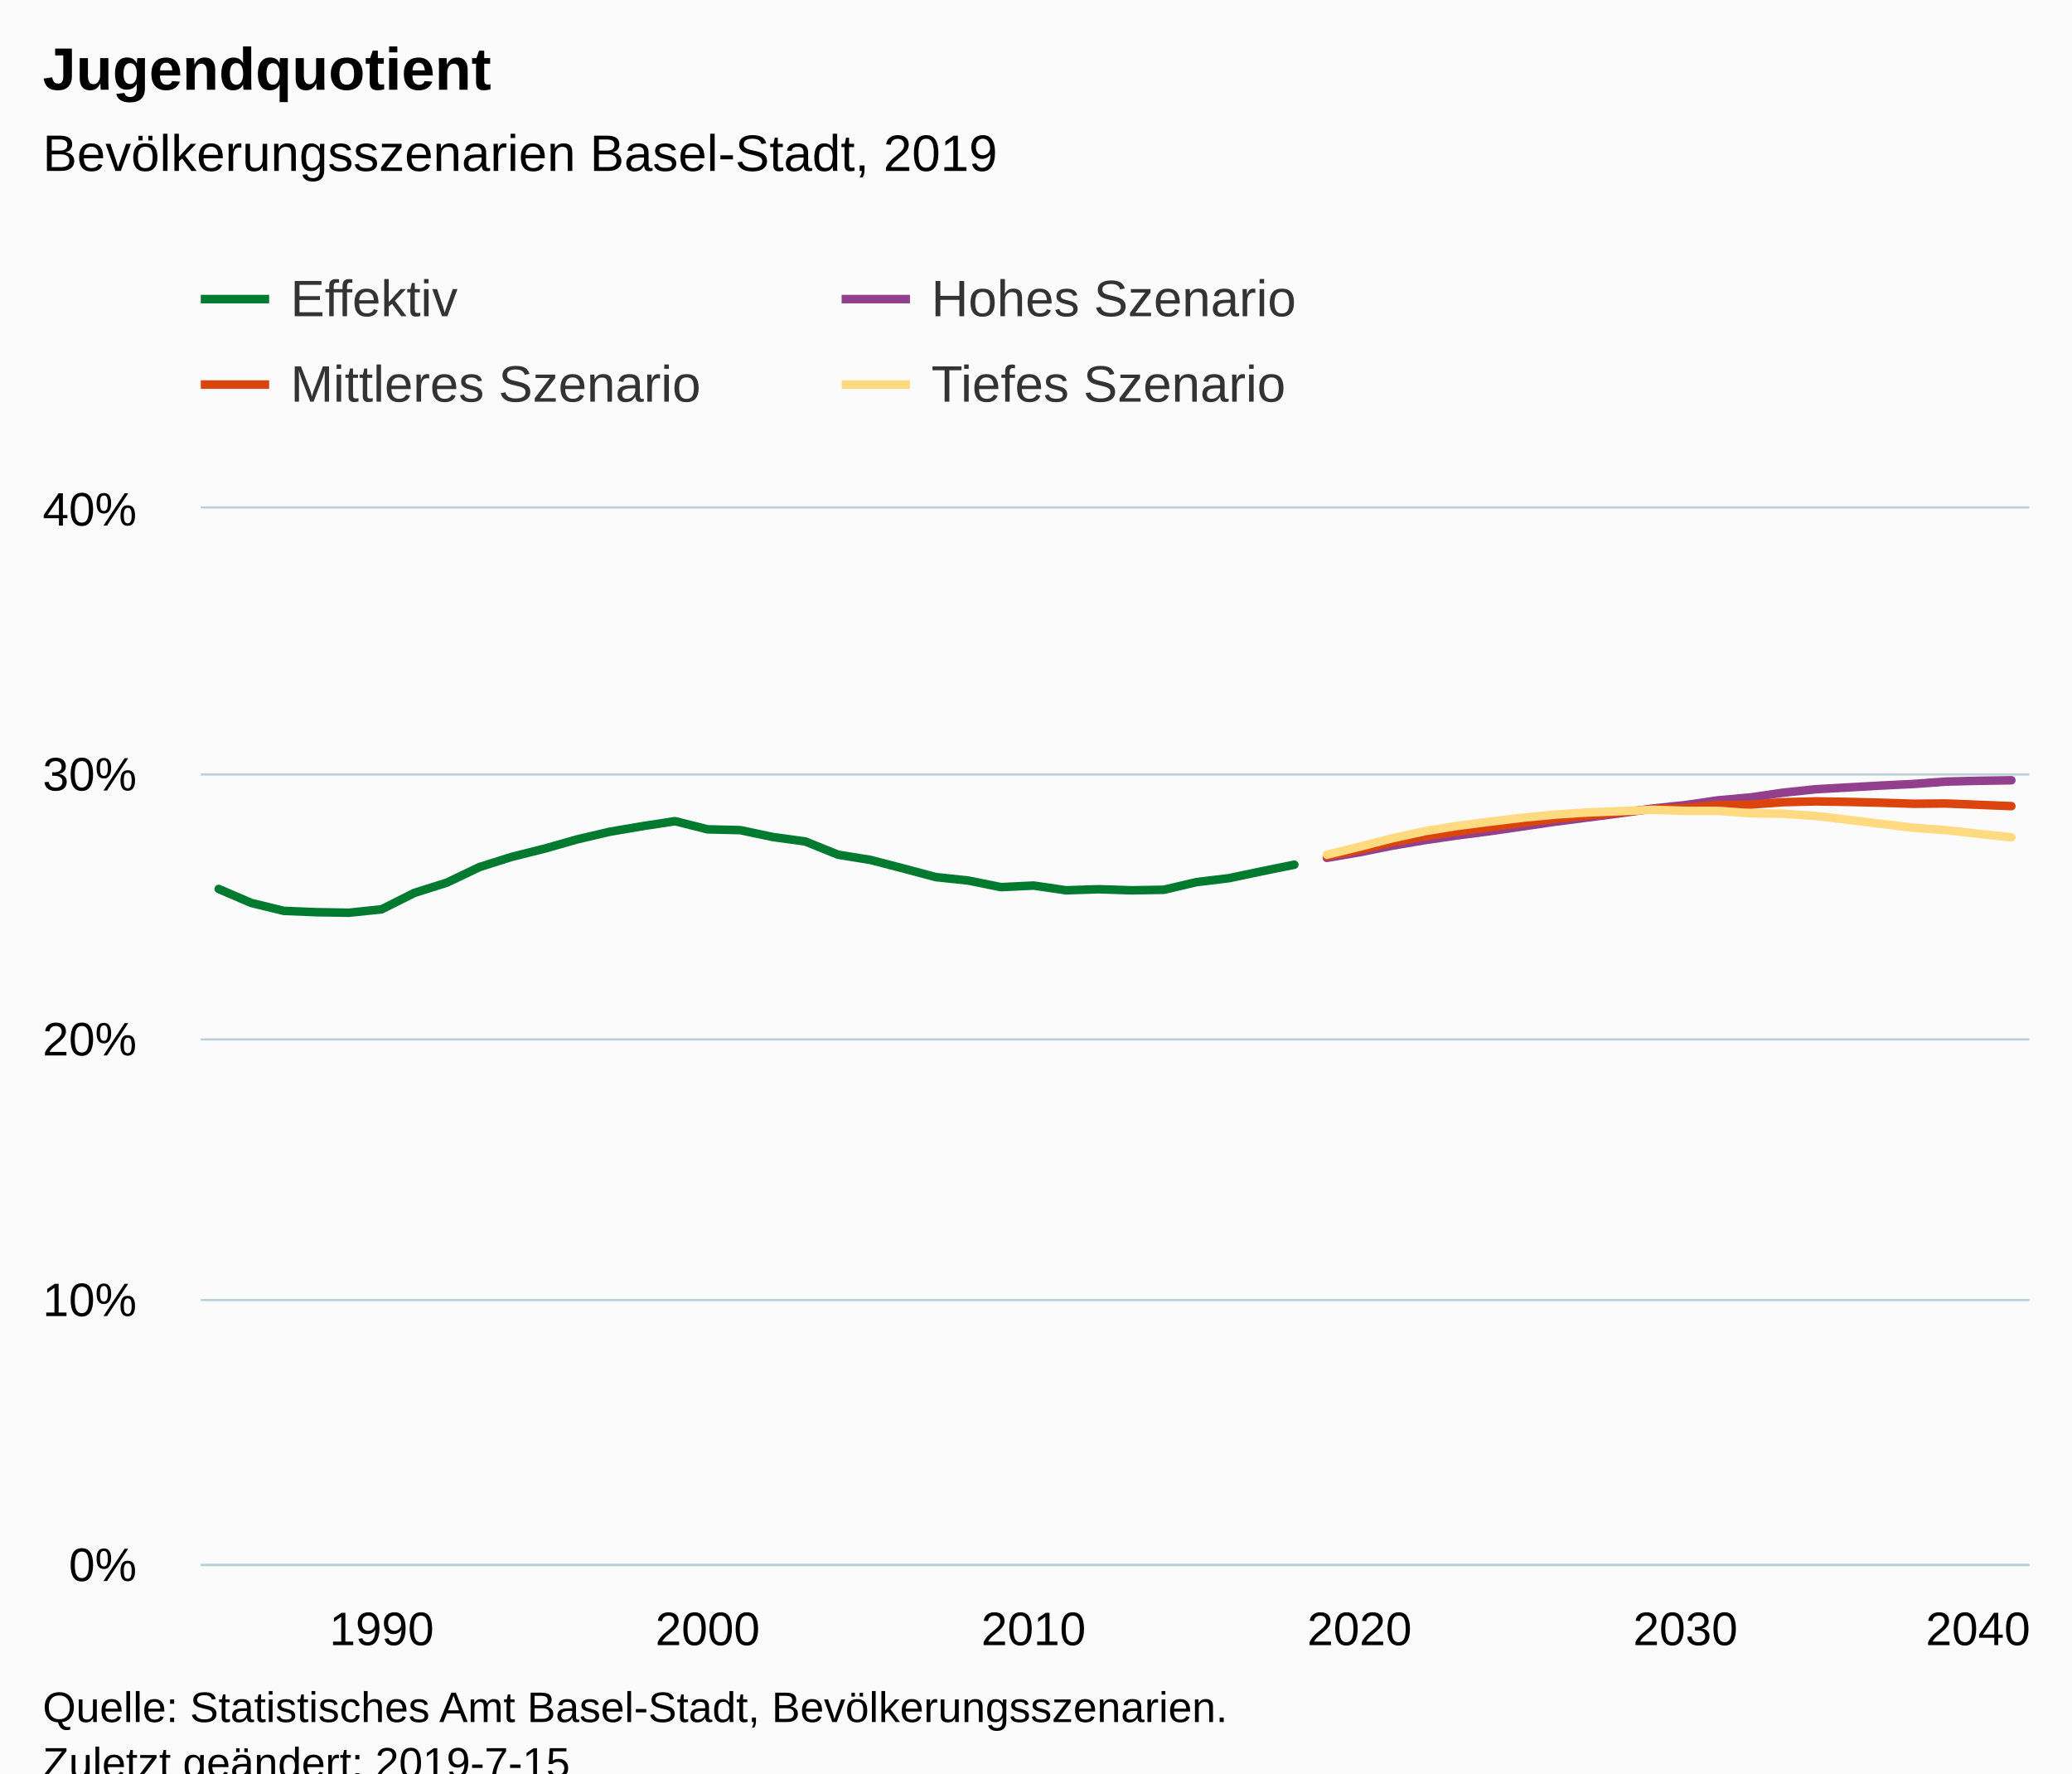
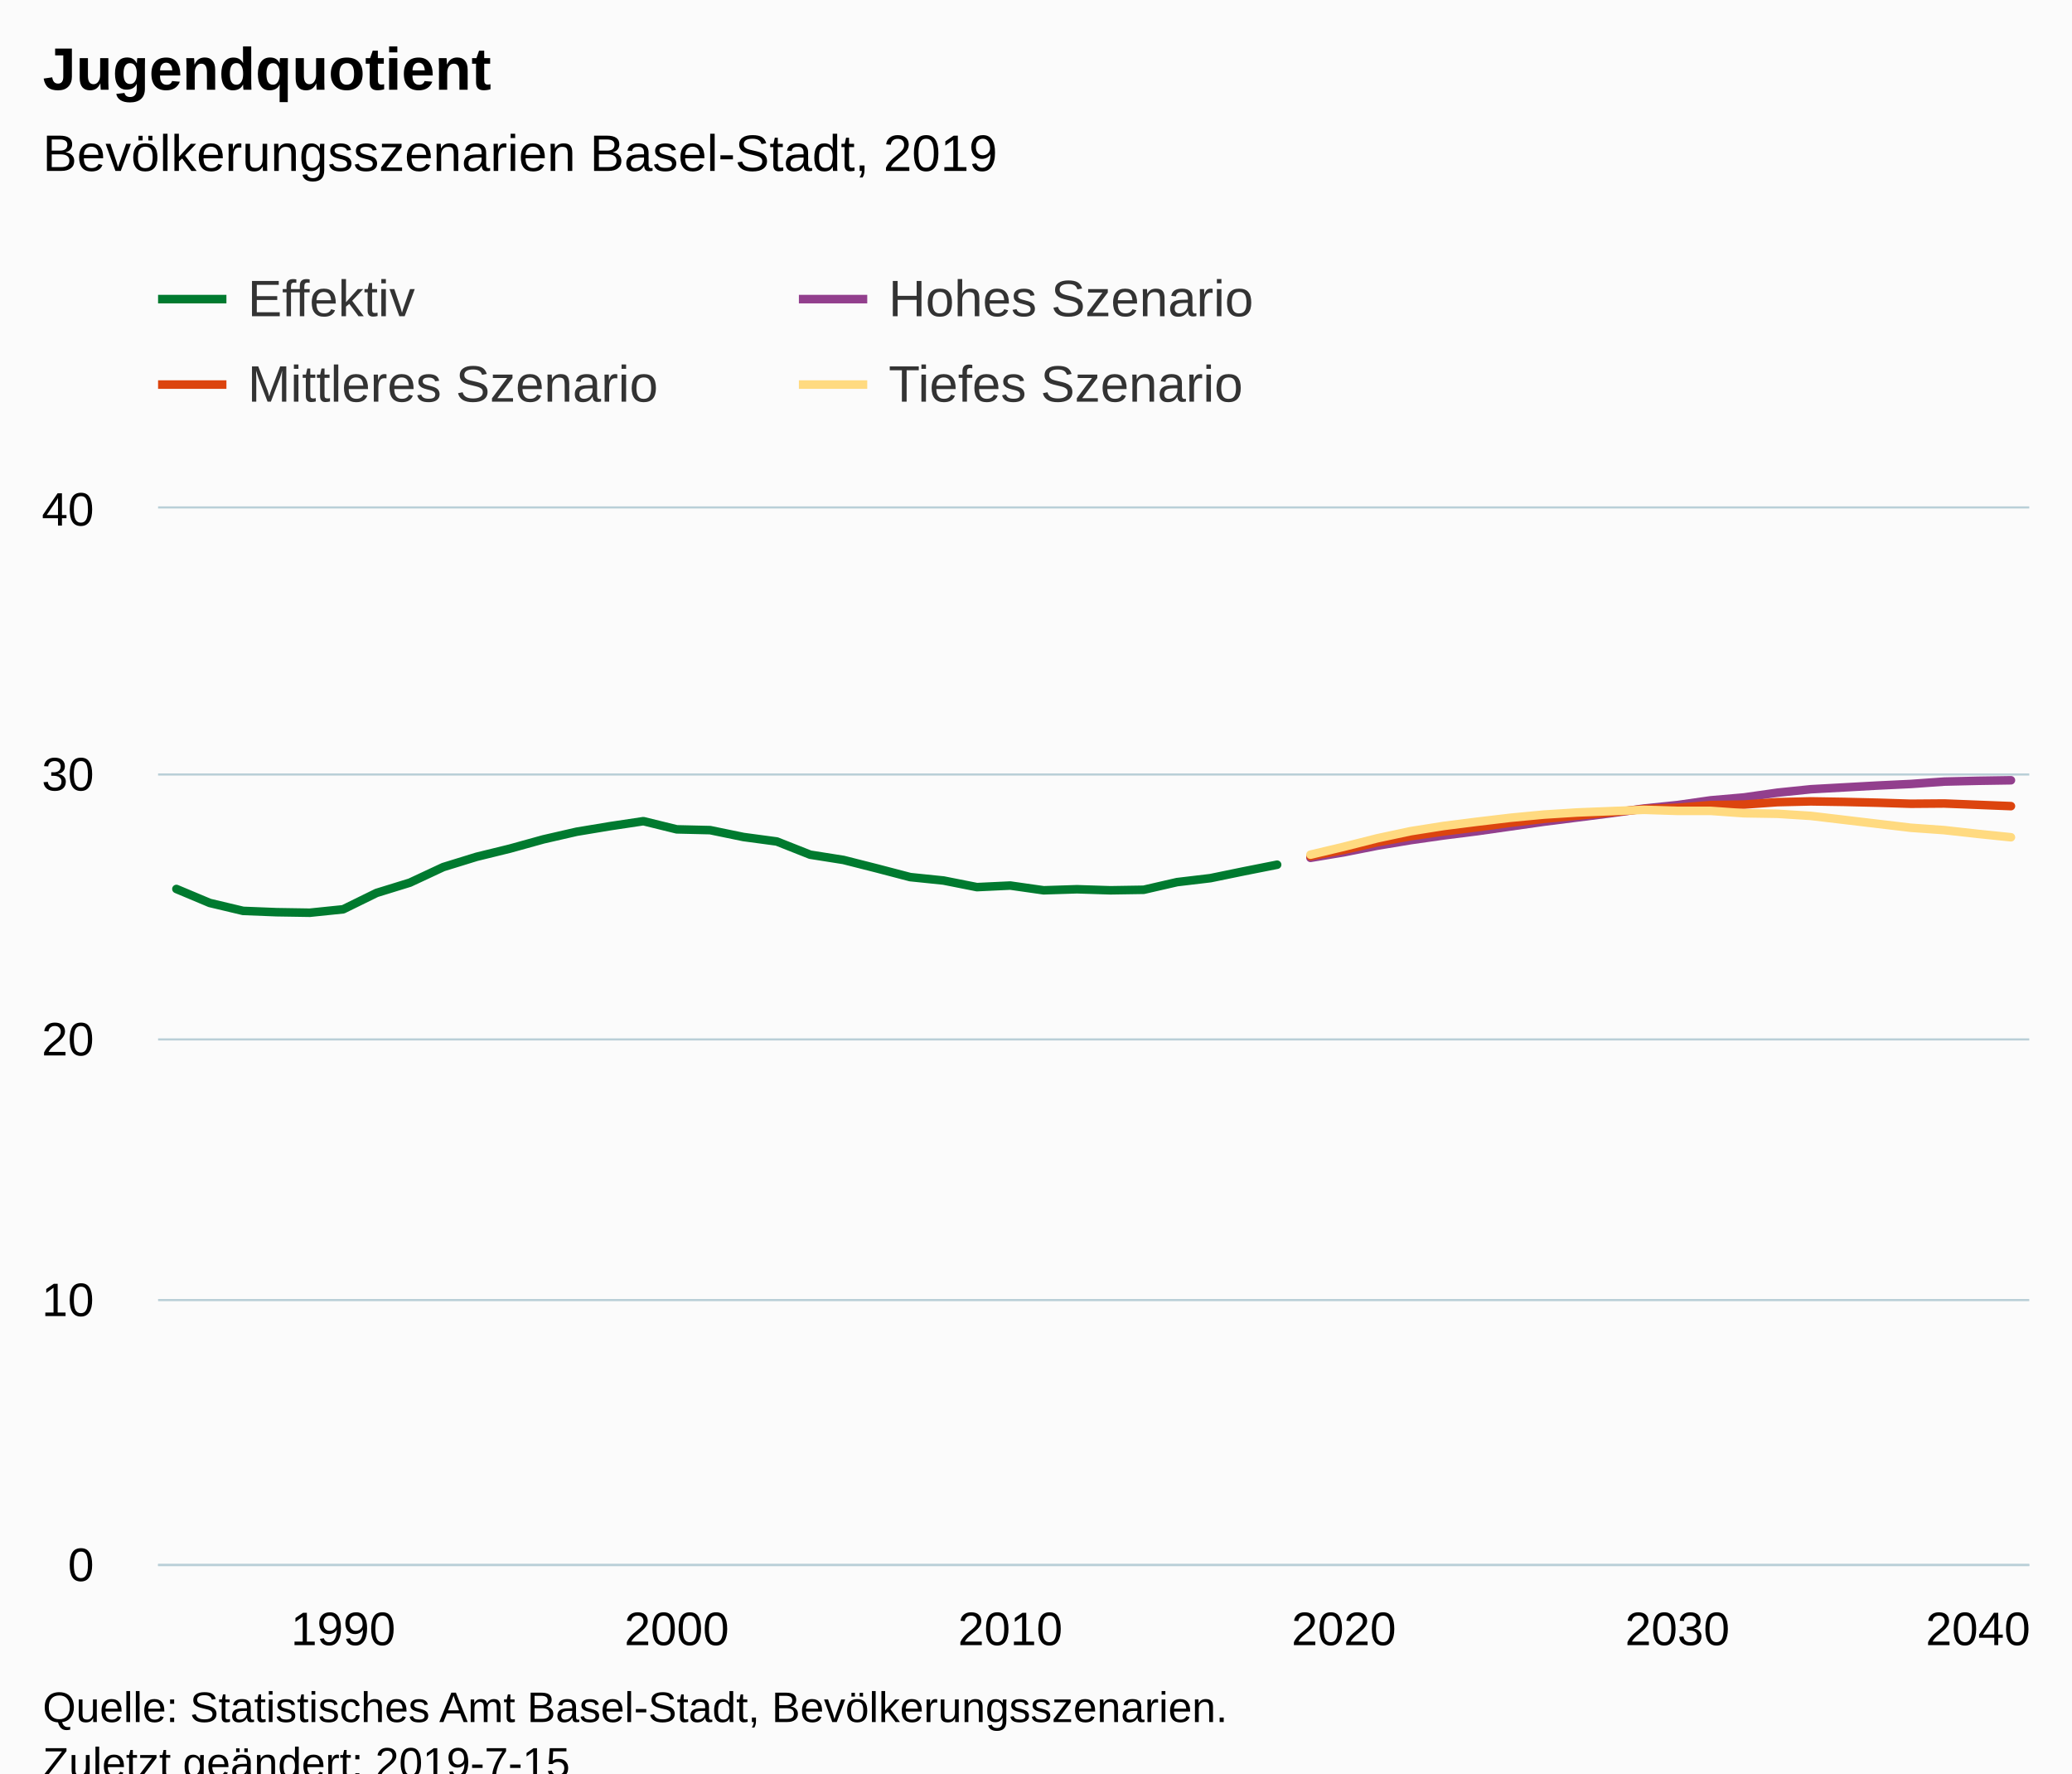
<svg xmlns="http://www.w3.org/2000/svg" version="1.1" class="highcharts-root" style="font-family:Arial;font-size:12px;" viewBox="0 0 485 415">
  <defs>
-     <clipPath id="highcharts-zqzzq7n-6">
-       <rect x="0" y="0" width="428" height="247" fill="none" />
+     <clipPath id="highcharts-tzd4bib-6">
+       <rect x="0" y="0" width="438" height="247" fill="none" />
    </clipPath>
-     <clipPath id="highcharts-zqzzq7n-7">
-       <rect x="0" y="0" width="428" height="247" fill="none" />
+     <clipPath id="highcharts-tzd4bib-7">
+       <rect x="0" y="0" width="438" height="247" fill="none" />
    </clipPath>
  </defs>
  <rect fill="#fbfbfb" class="highcharts-background" x="0" y="0" width="485" height="428" rx="0" ry="0" />
-   <rect fill="none" class="highcharts-plot-background" x="47" y="119" width="428" height="247" />
+   <rect fill="none" class="highcharts-plot-background" x="37" y="119" width="438" height="247" />
  <g class="highcharts-pane-group" data-z-index="0" />
  <g class="highcharts-grid highcharts-xaxis-grid " data-z-index="1">
-     <path fill="none" data-z-index="1" class="highcharts-grid-line" d="M 88.5 119 L 88.5 366" opacity="1" />
-     <path fill="none" data-z-index="1" class="highcharts-grid-line" d="M 165.5 119 L 165.5 366" opacity="1" />
-     <path fill="none" data-z-index="1" class="highcharts-grid-line" d="M 241.5 119 L 241.5 366" opacity="1" />
-     <path fill="none" data-z-index="1" class="highcharts-grid-line" d="M 317.5 119 L 317.5 366" opacity="1" />
-     <path fill="none" data-z-index="1" class="highcharts-grid-line" d="M 394.5 119 L 394.5 366" opacity="1" />
+     <path fill="none" data-z-index="1" class="highcharts-grid-line" d="M 79.5 119 L 79.5 366" opacity="1" />
+     <path fill="none" data-z-index="1" class="highcharts-grid-line" d="M 157.5 119 L 157.5 366" opacity="1" />
+     <path fill="none" data-z-index="1" class="highcharts-grid-line" d="M 235.5 119 L 235.5 366" opacity="1" />
+     <path fill="none" data-z-index="1" class="highcharts-grid-line" d="M 314.5 119 L 314.5 366" opacity="1" />
+     <path fill="none" data-z-index="1" class="highcharts-grid-line" d="M 392.5 119 L 392.5 366" opacity="1" />
    <path fill="none" data-z-index="1" class="highcharts-grid-line" d="M 470.5 119 L 470.5 366" opacity="1" />
  </g>
  <g class="highcharts-grid highcharts-yaxis-grid " data-z-index="1">
-     <path fill="none" stroke="#B9CFD7" stroke-width="0.5" data-z-index="1" class="highcharts-grid-line" d="M 47 366.25 L 475 366.25" opacity="1" />
-     <path fill="none" stroke="#B9CFD7" stroke-width="0.5" data-z-index="1" class="highcharts-grid-line" d="M 47 304.25 L 475 304.25" opacity="1" />
-     <path fill="none" stroke="#B9CFD7" stroke-width="0.5" data-z-index="1" class="highcharts-grid-line" d="M 47 243.25 L 475 243.25" opacity="1" />
-     <path fill="none" stroke="#B9CFD7" stroke-width="0.5" data-z-index="1" class="highcharts-grid-line" d="M 47 181.25 L 475 181.25" opacity="1" />
-     <path fill="none" stroke="#B9CFD7" stroke-width="0.5" data-z-index="1" class="highcharts-grid-line" d="M 47 118.75 L 475 118.75" opacity="1" />
+     <path fill="none" stroke="#B9CFD7" stroke-width="0.5" data-z-index="1" class="highcharts-grid-line" d="M 37 366.25 L 475 366.25" opacity="1" />
+     <path fill="none" stroke="#B9CFD7" stroke-width="0.5" data-z-index="1" class="highcharts-grid-line" d="M 37 304.25 L 475 304.25" opacity="1" />
+     <path fill="none" stroke="#B9CFD7" stroke-width="0.5" data-z-index="1" class="highcharts-grid-line" d="M 37 243.25 L 475 243.25" opacity="1" />
+     <path fill="none" stroke="#B9CFD7" stroke-width="0.5" data-z-index="1" class="highcharts-grid-line" d="M 37 181.25 L 475 181.25" opacity="1" />
+     <path fill="none" stroke="#B9CFD7" stroke-width="0.5" data-z-index="1" class="highcharts-grid-line" d="M 37 118.75 L 475 118.75" opacity="1" />
  </g>
-   <rect fill="none" class="highcharts-plot-border" data-z-index="1" x="47" y="119" width="428" height="247" />
+   <rect fill="none" class="highcharts-plot-border" data-z-index="1" x="37" y="119" width="438" height="247" />
  <g class="highcharts-axis highcharts-xaxis " data-z-index="2">
-     <path fill="none" class="highcharts-axis-line" stroke="#B9CFD7" stroke-width="0.5" data-z-index="7" d="M 47 366.25 L 475 366.25" />
+     <path fill="none" class="highcharts-axis-line" stroke="#B9CFD7" stroke-width="0.5" data-z-index="7" d="M 37 366.25 L 475 366.25" />
  </g>
  <g class="highcharts-axis highcharts-yaxis " data-z-index="2">
-     <path fill="none" class="highcharts-axis-line" data-z-index="7" d="M 47 119 L 47 366" />
+     <path fill="none" class="highcharts-axis-line" data-z-index="7" d="M 37 119 L 37 366" />
  </g>
  <g class="highcharts-series-group" data-z-index="3">
-     <g data-z-index="0.1" class="highcharts-series highcharts-series-0 highcharts-line-series " transform="translate(47,119) scale(1 1)" clip-path="url(#highcharts-zqzzq7n-7)">
-       <path fill="none" d="M 4.196 89.043 L 11.825 92.316 L 19.455 94.169 L 27.084 94.477 L 34.713 94.601 L 42.342 93.798 L 49.971 89.97 L 57.601 87.561 L 65.23 83.918 L 72.859 81.51 L 80.488 79.596 L 88.118 77.434 L 95.747 75.644 L 103.376 74.347 L 111.005 73.174 L 118.635 75.088 L 126.264 75.273 L 133.893 76.879 L 141.522 77.929 L 149.152 81.016 L 156.781 82.251 L 164.41 84.227 L 172.039 86.265 L 179.668 87.067 L 187.298 88.611 L 194.927 88.241 L 202.556 89.352 L 210.185 89.105 L 217.815 89.352 L 225.444 89.229 L 233.073 87.438 L 240.702 86.512 L 248.332 84.906 L 255.961 83.362" class="highcharts-graph" data-z-index="1" stroke="#007A2F" stroke-width="2" stroke-linejoin="round" stroke-linecap="round" />
+     <g data-z-index="0.1" class="highcharts-series highcharts-series-0 highcharts-line-series " transform="translate(37,119) scale(1 1)" clip-path="url(#highcharts-tzd4bib-7)">
+       <path fill="none" d="M 4.294 89.043 L 12.102 92.316 L 19.909 94.169 L 27.717 94.477 L 35.524 94.601 L 43.332 93.798 L 51.139 89.97 L 58.947 87.561 L 66.754 83.918 L 74.561 81.51 L 82.369 79.596 L 90.176 77.434 L 97.984 75.644 L 105.791 74.347 L 113.599 73.174 L 121.406 75.088 L 129.214 75.273 L 137.021 76.879 L 144.829 77.929 L 152.636 81.016 L 160.444 82.251 L 168.251 84.227 L 176.059 86.265 L 183.866 87.067 L 191.674 88.611 L 199.481 88.241 L 207.289 89.352 L 215.096 89.105 L 222.904 89.352 L 230.711 89.229 L 238.519 87.438 L 246.326 86.512 L 254.134 84.906 L 261.941 83.362" class="highcharts-graph" data-z-index="1" stroke="#007A2F" stroke-width="2" stroke-linejoin="round" stroke-linecap="round" />
    </g>
-     <g data-z-index="0.1" class="highcharts-markers highcharts-series-0 highcharts-line-series " transform="translate(47,119) scale(1 1)" clip-path="none" />
-     <g data-z-index="0.1" class="highcharts-series highcharts-series-1 highcharts-line-series " transform="translate(47,119) scale(1 1)" clip-path="url(#highcharts-zqzzq7n-7)">
-       <path fill="none" d="M 263.59 81.757 L 271.219 80.46 L 278.848 78.917 L 286.478 77.62 L 294.107 76.508 L 301.736 75.52 L 309.365 74.409 L 316.995 73.297 L 324.624 72.309 L 332.253 71.321 L 339.882 70.21 L 347.512 69.407 L 355.141 68.296 L 362.77 67.616 L 370.399 66.505 L 378.029 65.702 L 385.658 65.27 L 393.287 64.838 L 400.916 64.467 L 408.545 63.911 L 416.175 63.726 L 423.804 63.603" class="highcharts-graph" data-z-index="1" stroke="#923F8D" stroke-width="2" stroke-linejoin="round" stroke-linecap="round" />
+     <g data-z-index="0.1" class="highcharts-markers highcharts-series-0 highcharts-line-series " transform="translate(37,119) scale(1 1)" clip-path="none" />
+     <g data-z-index="0.1" class="highcharts-series highcharts-series-1 highcharts-line-series " transform="translate(37,119) scale(1 1)" clip-path="url(#highcharts-tzd4bib-7)">
+       <path fill="none" d="M 269.749 81.757 L 277.556 80.46 L 285.364 78.917 L 293.171 77.62 L 300.979 76.508 L 308.786 75.52 L 316.594 74.409 L 324.401 73.297 L 332.209 72.309 L 340.016 71.321 L 347.824 70.21 L 355.631 69.407 L 363.439 68.296 L 371.246 67.616 L 379.053 66.505 L 386.861 65.702 L 394.668 65.27 L 402.476 64.838 L 410.283 64.467 L 418.091 63.911 L 425.898 63.726 L 433.706 63.603" class="highcharts-graph" data-z-index="1" stroke="#923F8D" stroke-width="2" stroke-linejoin="round" stroke-linecap="round" />
    </g>
-     <g data-z-index="0.1" class="highcharts-markers highcharts-series-1 highcharts-line-series " transform="translate(47,119) scale(1 1)" clip-path="none" />
-     <g data-z-index="0.1" class="highcharts-series highcharts-series-2 highcharts-line-series " transform="translate(47,119) scale(1 1)" clip-path="url(#highcharts-zqzzq7n-7)">
-       <path fill="none" d="M 263.59 81.387 L 271.219 79.904 L 278.848 78.114 L 286.478 76.694 L 294.107 75.582 L 301.736 74.594 L 309.365 73.544 L 316.995 72.618 L 324.624 71.877 L 332.253 71.136 L 339.882 70.333 L 347.512 70.024 L 355.141 69.407 L 362.77 69.284 L 370.399 68.728 L 378.029 68.543 L 385.658 68.666 L 393.287 68.851 L 400.916 69.098 L 408.545 69.036 L 416.175 69.345 L 423.804 69.654" class="highcharts-graph" data-z-index="1" stroke="#DC440E" stroke-width="2" stroke-linejoin="round" stroke-linecap="round" />
+     <g data-z-index="0.1" class="highcharts-markers highcharts-series-1 highcharts-line-series " transform="translate(37,119) scale(1 1)" clip-path="none" />
+     <g data-z-index="0.1" class="highcharts-series highcharts-series-2 highcharts-line-series " transform="translate(37,119) scale(1 1)" clip-path="url(#highcharts-tzd4bib-7)">
+       <path fill="none" d="M 269.749 81.387 L 277.556 79.904 L 285.364 78.114 L 293.171 76.694 L 300.979 75.582 L 308.786 74.594 L 316.594 73.544 L 324.401 72.618 L 332.209 71.877 L 340.016 71.136 L 347.824 70.333 L 355.631 70.024 L 363.439 69.407 L 371.246 69.284 L 379.053 68.728 L 386.861 68.543 L 394.668 68.666 L 402.476 68.851 L 410.283 69.098 L 418.091 69.036 L 425.898 69.345 L 433.706 69.654" class="highcharts-graph" data-z-index="1" stroke="#DC440E" stroke-width="2" stroke-linejoin="round" stroke-linecap="round" />
    </g>
-     <g data-z-index="0.1" class="highcharts-markers highcharts-series-2 highcharts-line-series " transform="translate(47,119) scale(1 1)" clip-path="none" />
-     <g data-z-index="0.1" class="highcharts-series highcharts-series-3 highcharts-line-series " transform="translate(47,119) scale(1 1)" clip-path="url(#highcharts-zqzzq7n-7)">
-       <path fill="none" d="M 263.59 81.016 L 271.219 79.163 L 278.848 77.188 L 286.478 75.52 L 294.107 74.285 L 301.736 73.297 L 309.365 72.371 L 316.995 71.63 L 324.624 71.136 L 332.253 70.827 L 339.882 70.518 L 347.512 70.766 L 355.141 70.766 L 362.77 71.321 L 370.399 71.445 L 378.029 71.939 L 385.658 72.865 L 393.287 73.791 L 400.916 74.717 L 408.545 75.273 L 416.175 76.138 L 423.804 76.941" class="highcharts-graph" data-z-index="1" stroke="#FFDA80" stroke-width="2" stroke-linejoin="round" stroke-linecap="round" />
+     <g data-z-index="0.1" class="highcharts-markers highcharts-series-2 highcharts-line-series " transform="translate(37,119) scale(1 1)" clip-path="none" />
+     <g data-z-index="0.1" class="highcharts-series highcharts-series-3 highcharts-line-series " transform="translate(37,119) scale(1 1)" clip-path="url(#highcharts-tzd4bib-7)">
+       <path fill="none" d="M 269.749 81.016 L 277.556 79.163 L 285.364 77.188 L 293.171 75.52 L 300.979 74.285 L 308.786 73.297 L 316.594 72.371 L 324.401 71.63 L 332.209 71.136 L 340.016 70.827 L 347.824 70.518 L 355.631 70.766 L 363.439 70.766 L 371.246 71.321 L 379.053 71.445 L 386.861 71.939 L 394.668 72.865 L 402.476 73.791 L 410.283 74.717 L 418.091 75.273 L 425.898 76.138 L 433.706 76.941" class="highcharts-graph" data-z-index="1" stroke="#FFDA80" stroke-width="2" stroke-linejoin="round" stroke-linecap="round" />
    </g>
-     <g data-z-index="0.1" class="highcharts-markers highcharts-series-3 highcharts-line-series " transform="translate(47,119) scale(1 1)" clip-path="none" />
+     <g data-z-index="0.1" class="highcharts-markers highcharts-series-3 highcharts-line-series " transform="translate(37,119) scale(1 1)" clip-path="none" />
  </g>
  <text x="10" text-anchor="start" class="highcharts-title" data-z-index="4" style="color:#000000;font-size:14px;font-weight:bold;fill:#000000;" y="21">
    <tspan>Jugendquotient</tspan>
  </text>
  <text x="10" text-anchor="start" class="highcharts-subtitle" data-z-index="4" style="color:#000000;font-size:12px;font-weight:normal;font-family:Arial;fill:#000000;" y="40">
    <tspan>Bevölkerungsszenarien Basel-Stadt, 2019</tspan>
  </text>
-   <g class="highcharts-legend" data-z-index="7" transform="translate(39,56)">
+   <g class="highcharts-legend" data-z-index="7" transform="translate(29,56)">
    <rect fill="none" class="highcharts-legend-box" rx="0" ry="0" x="0" y="0" width="296" height="51" visibility="visible" />
    <g data-z-index="1">
      <g>
        <g class="highcharts-legend-item highcharts-line-series highcharts-color-undefined highcharts-series-0" data-z-index="1" transform="translate(8,3)">
          <path fill="none" d="M 0 11 L 16 11" class="highcharts-graph" stroke="#007A2F" stroke-width="2" />
          <text x="21" style="color:#333333;font-size:12px;font-weight:normal;cursor:pointer;fill:#333333;" text-anchor="start" data-z-index="2" y="15">
            <tspan>Effektiv</tspan>
          </text>
        </g>
        <g class="highcharts-legend-item highcharts-line-series highcharts-color-undefined highcharts-series-1" data-z-index="1" transform="translate(158,3)">
          <path fill="none" d="M 0 11 L 16 11" class="highcharts-graph" stroke="#923F8D" stroke-width="2" />
          <text x="21" y="15" style="color:#333333;font-size:12px;font-weight:normal;cursor:pointer;fill:#333333;" text-anchor="start" data-z-index="2">
            <tspan>Hohes Szenario</tspan>
          </text>
        </g>
        <g class="highcharts-legend-item highcharts-line-series highcharts-color-undefined highcharts-series-2" data-z-index="1" transform="translate(8,23)">
          <path fill="none" d="M 0 11 L 16 11" class="highcharts-graph" stroke="#DC440E" stroke-width="2" />
          <text x="21" y="15" style="color:#333333;font-size:12px;font-weight:normal;cursor:pointer;fill:#333333;" text-anchor="start" data-z-index="2">
            <tspan>Mittleres Szenario</tspan>
          </text>
        </g>
        <g class="highcharts-legend-item highcharts-line-series highcharts-color-undefined highcharts-series-3" data-z-index="1" transform="translate(158,23)">
          <path fill="none" d="M 0 11 L 16 11" class="highcharts-graph" stroke="#FFDA80" stroke-width="2" />
          <text x="21" y="15" style="color:#333333;font-size:12px;font-weight:normal;cursor:pointer;fill:#333333;" text-anchor="start" data-z-index="2">
            <tspan>Tiefes Szenario</tspan>
          </text>
        </g>
      </g>
    </g>
  </g>
  <g class="highcharts-axis-labels highcharts-xaxis-labels " data-z-index="7">
-     <text x="89.342" style="color:#000000;cursor:default;font-size:11px;fill:#000000;" text-anchor="middle" transform="translate(0,0)" y="385" opacity="1">1990</text>
-     <text x="165.635" style="color:#000000;cursor:default;font-size:11px;fill:#000000;" text-anchor="middle" transform="translate(0,0)" y="385" opacity="1">2000</text>
-     <text x="241.927" style="color:#000000;cursor:default;font-size:11px;fill:#000000;" text-anchor="middle" transform="translate(0,0)" y="385" opacity="1">2010</text>
-     <text x="318.219" style="color:#000000;cursor:default;font-size:11px;fill:#000000;" text-anchor="middle" transform="translate(0,0)" y="385" opacity="1">2020</text>
-     <text x="394.512" style="color:#000000;cursor:default;font-size:11px;fill:#000000;" text-anchor="middle" transform="translate(0,0)" y="385" opacity="1">2030</text>
+     <text x="80.332" style="color:#000000;cursor:default;font-size:11px;fill:#000000;" text-anchor="middle" transform="translate(0,0)" y="385" opacity="1">1990</text>
+     <text x="158.406" style="color:#000000;cursor:default;font-size:11px;fill:#000000;" text-anchor="middle" transform="translate(0,0)" y="385" opacity="1">2000</text>
+     <text x="236.481" style="color:#000000;cursor:default;font-size:11px;fill:#000000;" text-anchor="middle" transform="translate(0,0)" y="385" opacity="1">2010</text>
+     <text x="314.556" style="color:#000000;cursor:default;font-size:11px;fill:#000000;" text-anchor="middle" transform="translate(0,0)" y="385" opacity="1">2020</text>
+     <text x="392.631" style="color:#000000;cursor:default;font-size:11px;fill:#000000;" text-anchor="middle" transform="translate(0,0)" y="385" opacity="1">2030</text>
    <text x="463" style="color:#000000;cursor:default;font-size:11px;fill:#000000;" text-anchor="middle" transform="translate(0,0)" y="385" opacity="1">2040</text>
  </g>
  <g class="highcharts-axis-labels highcharts-yaxis-labels " data-z-index="7">
-     <text x="32" style="color:#000000;cursor:default;font-size:11px;fill:#000000;" text-anchor="end" transform="translate(0,0)" y="370" opacity="1">0%</text>
-     <text x="32" style="color:#000000;cursor:default;font-size:11px;fill:#000000;" text-anchor="end" transform="translate(0,0)" y="308" opacity="1">10%</text>
-     <text x="32" style="color:#000000;cursor:default;font-size:11px;fill:#000000;" text-anchor="end" transform="translate(0,0)" y="247" opacity="1">20%</text>
-     <text x="32" style="color:#000000;cursor:default;font-size:11px;fill:#000000;" text-anchor="end" transform="translate(0,0)" y="185" opacity="1">30%</text>
-     <text x="32" style="color:#000000;cursor:default;font-size:11px;fill:#000000;" text-anchor="end" transform="translate(0,0)" y="123" opacity="1">40%</text>
+     <text x="22" style="color:#000000;cursor:default;font-size:11px;fill:#000000;" text-anchor="end" transform="translate(0,0)" y="370" opacity="1">0</text>
+     <text x="22" style="color:#000000;cursor:default;font-size:11px;fill:#000000;" text-anchor="end" transform="translate(0,0)" y="308" opacity="1">10</text>
+     <text x="22" style="color:#000000;cursor:default;font-size:11px;fill:#000000;" text-anchor="end" transform="translate(0,0)" y="247" opacity="1">20</text>
+     <text x="22" style="color:#000000;cursor:default;font-size:11px;fill:#000000;" text-anchor="end" transform="translate(0,0)" y="185" opacity="1">30</text>
+     <text x="22" style="color:#000000;cursor:default;font-size:11px;fill:#000000;" text-anchor="end" transform="translate(0,0)" y="123" opacity="1">40</text>
  </g>
  <text x="10" class="highcharts-credits" text-anchor="start" data-z-index="8" style="cursor:default;color:#000000;font-size:10px;fill:#000000;" y="403">
    <tspan>Quelle: Statistisches Amt Basel-Stadt, Bevölkerungsszenarien.</tspan>
    <tspan x="10" dy="13">Zuletzt geändert: 2019-7-15</tspan>
  </text>
</svg>
